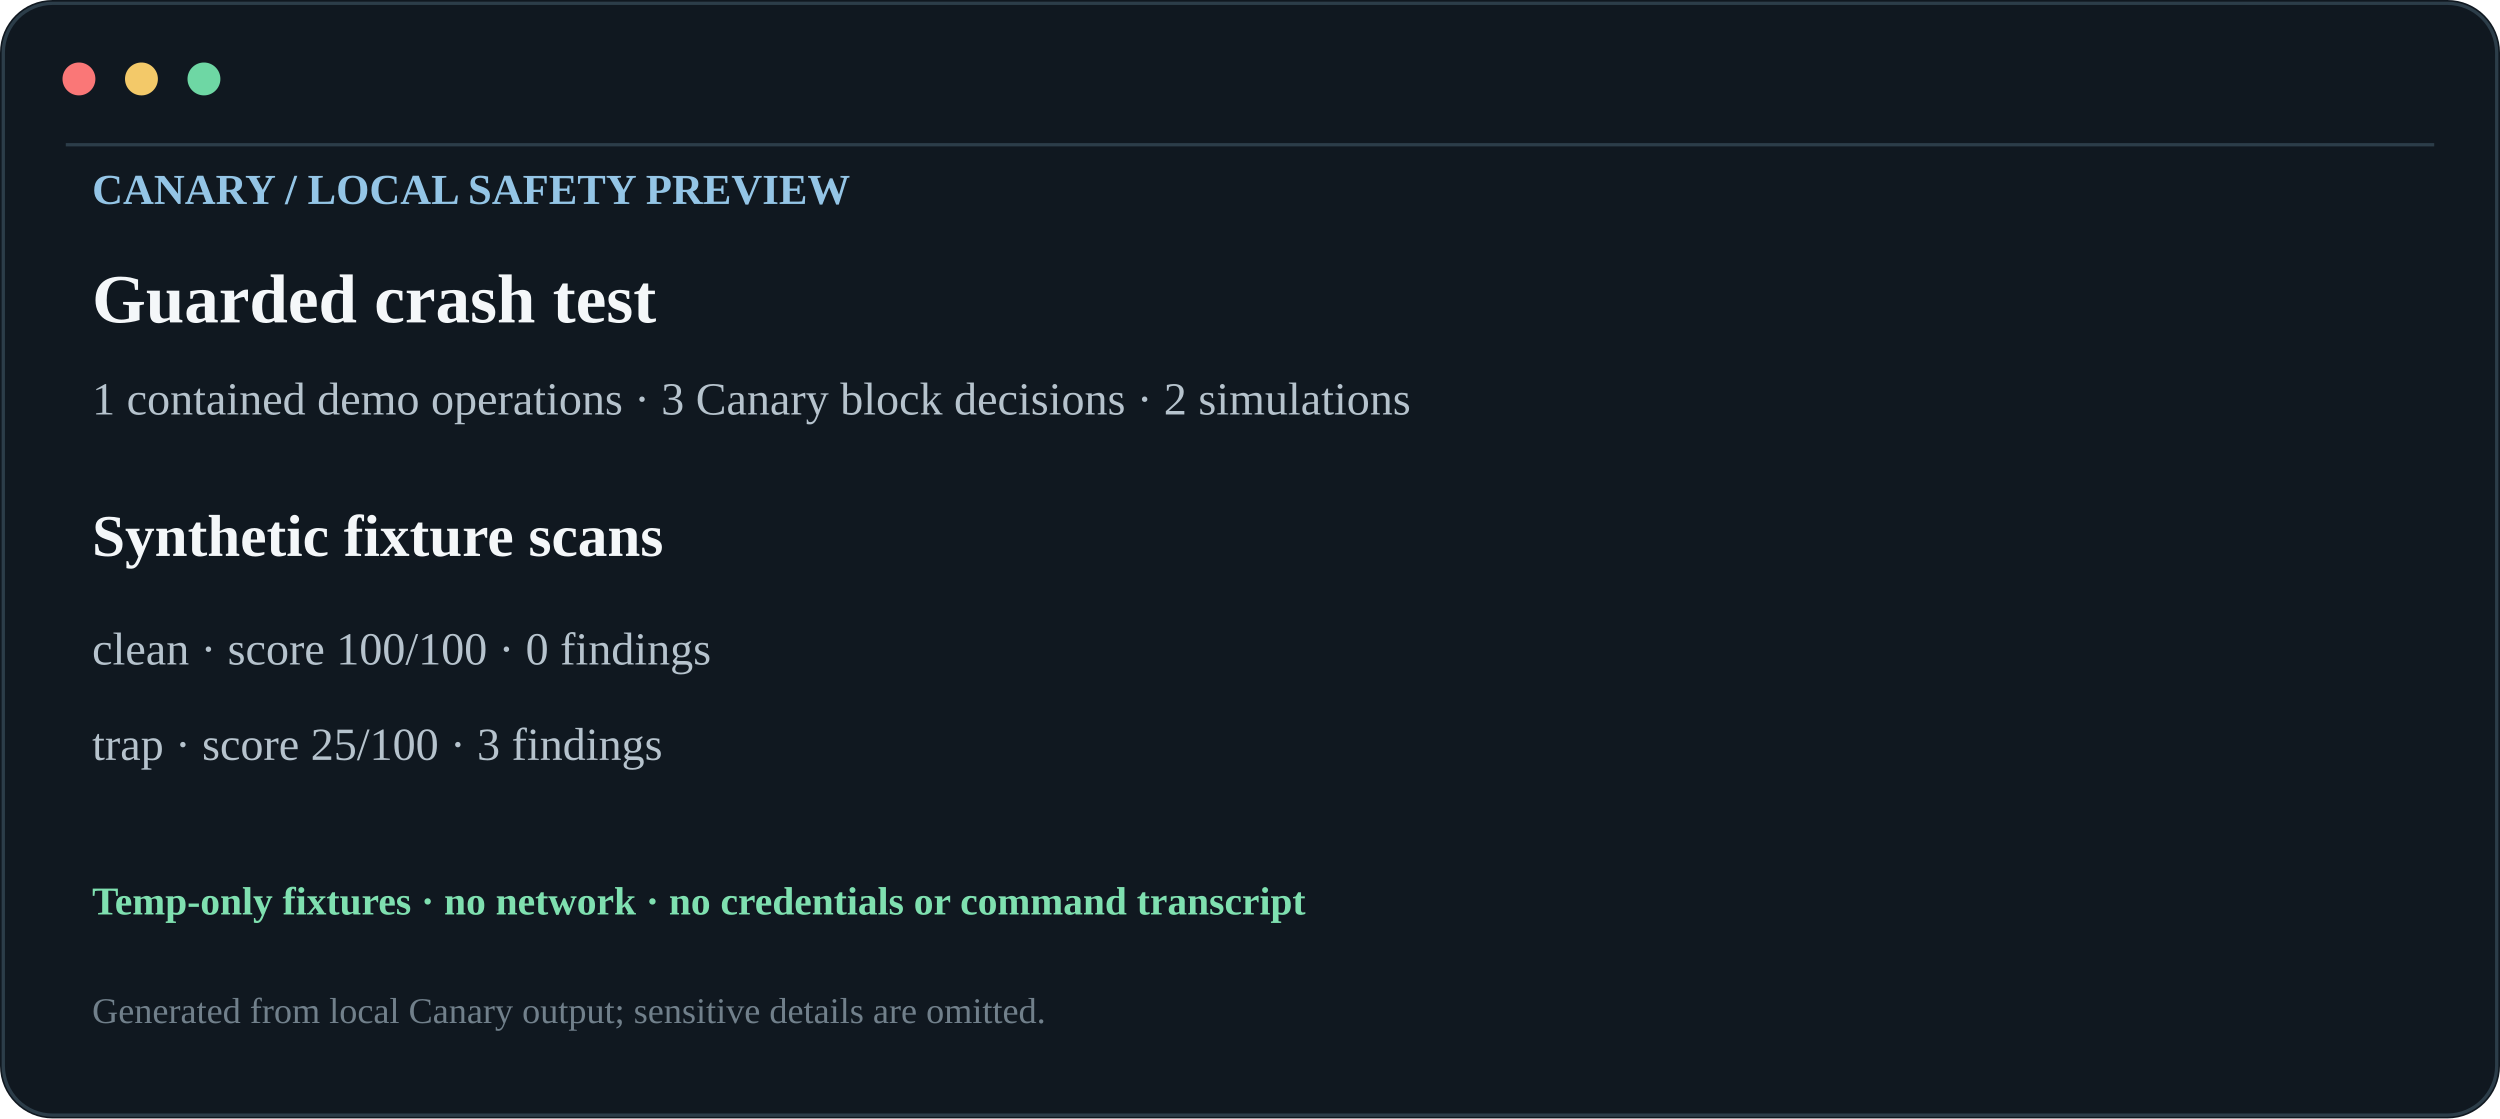
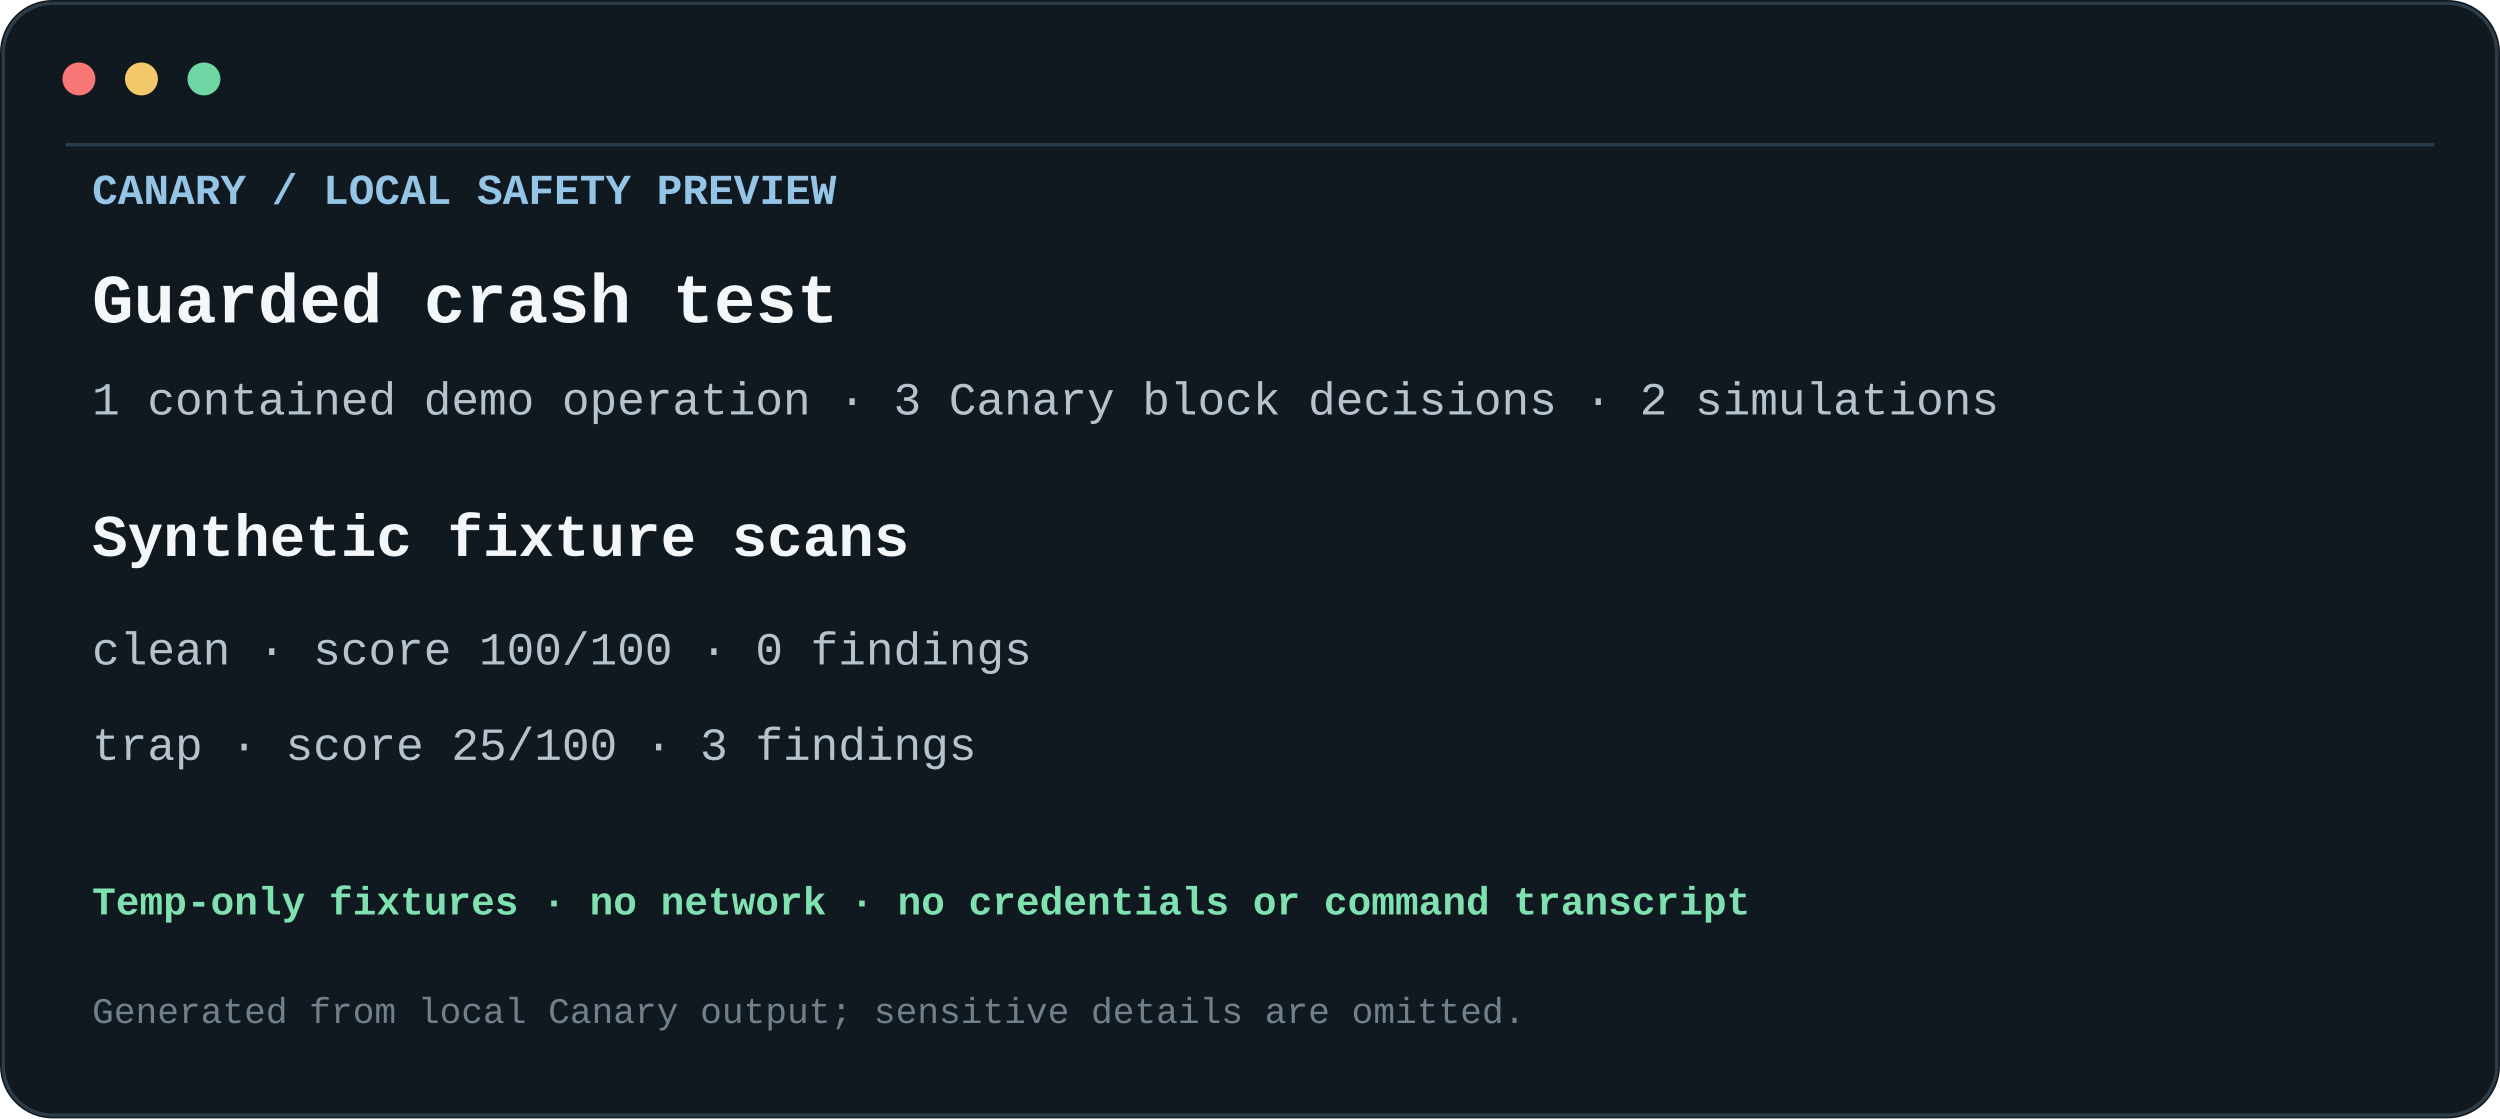
- <svg xmlns="http://www.w3.org/2000/svg" width="760" height="340" viewBox="0 0 760 340" role="img" aria-labelledby="title desc">
+ <svg xmlns="http://www.w3.org/2000/svg" width="760" height="340" viewBox="0 0 760 340" role="img" aria-labelledby="title desc" font-family="ui-monospace, SFMono-Regular, Consolas, 'Liberation Mono', monospace">
  <rect width="760" height="340" rx="16" fill="#101820" />
  <rect x="1" y="1" width="758" height="338" rx="15" fill="none" stroke="#2c3d49" />
  <circle cx="24" cy="24" r="5" fill="#fa7777" />
  <circle cx="43" cy="24" r="5" fill="#f3c969" />
  <circle cx="62" cy="24" r="5" fill="#6ed7a4" />
  <path d="M20 44h720" stroke="#2c3d49" />
  <text x="28" y="62" fill="#94c5e6" font-size="13" font-weight="700">CANARY / LOCAL SAFETY PREVIEW</text>
  <text x="28" y="98" fill="#f4f7f9" font-size="21" font-weight="700">Guarded crash test</text>
-   <text x="28" y="126" fill="#b6c3cd" font-size="14" font-weight="400">1 contained demo operations · 3 Canary block decisions · 2 simulations</text>
+   <text x="28" y="126" fill="#b6c3cd" font-size="14" font-weight="400">1 contained demo operation · 3 Canary block decisions · 2 simulations</text>
  <text x="28" y="169" fill="#f4f7f9" font-size="18" font-weight="700">Synthetic fixture scans</text>
  <text x="28" y="202" fill="#b6c3cd" font-size="14" font-weight="400">clean  ·  score 100/100  ·  0 findings</text>
  <text x="28" y="231" fill="#b6c3cd" font-size="14" font-weight="400">trap   ·  score 25/100  ·  3 findings</text>
  <text x="28" y="278" fill="#7fe0b0" font-size="12" font-weight="600">Temp-only fixtures · no network · no credentials or command transcript</text>
  <text x="28" y="311" fill="#71808b" font-size="11" font-weight="400">Generated from local Canary output; sensitive details are omitted.</text>
</svg>
